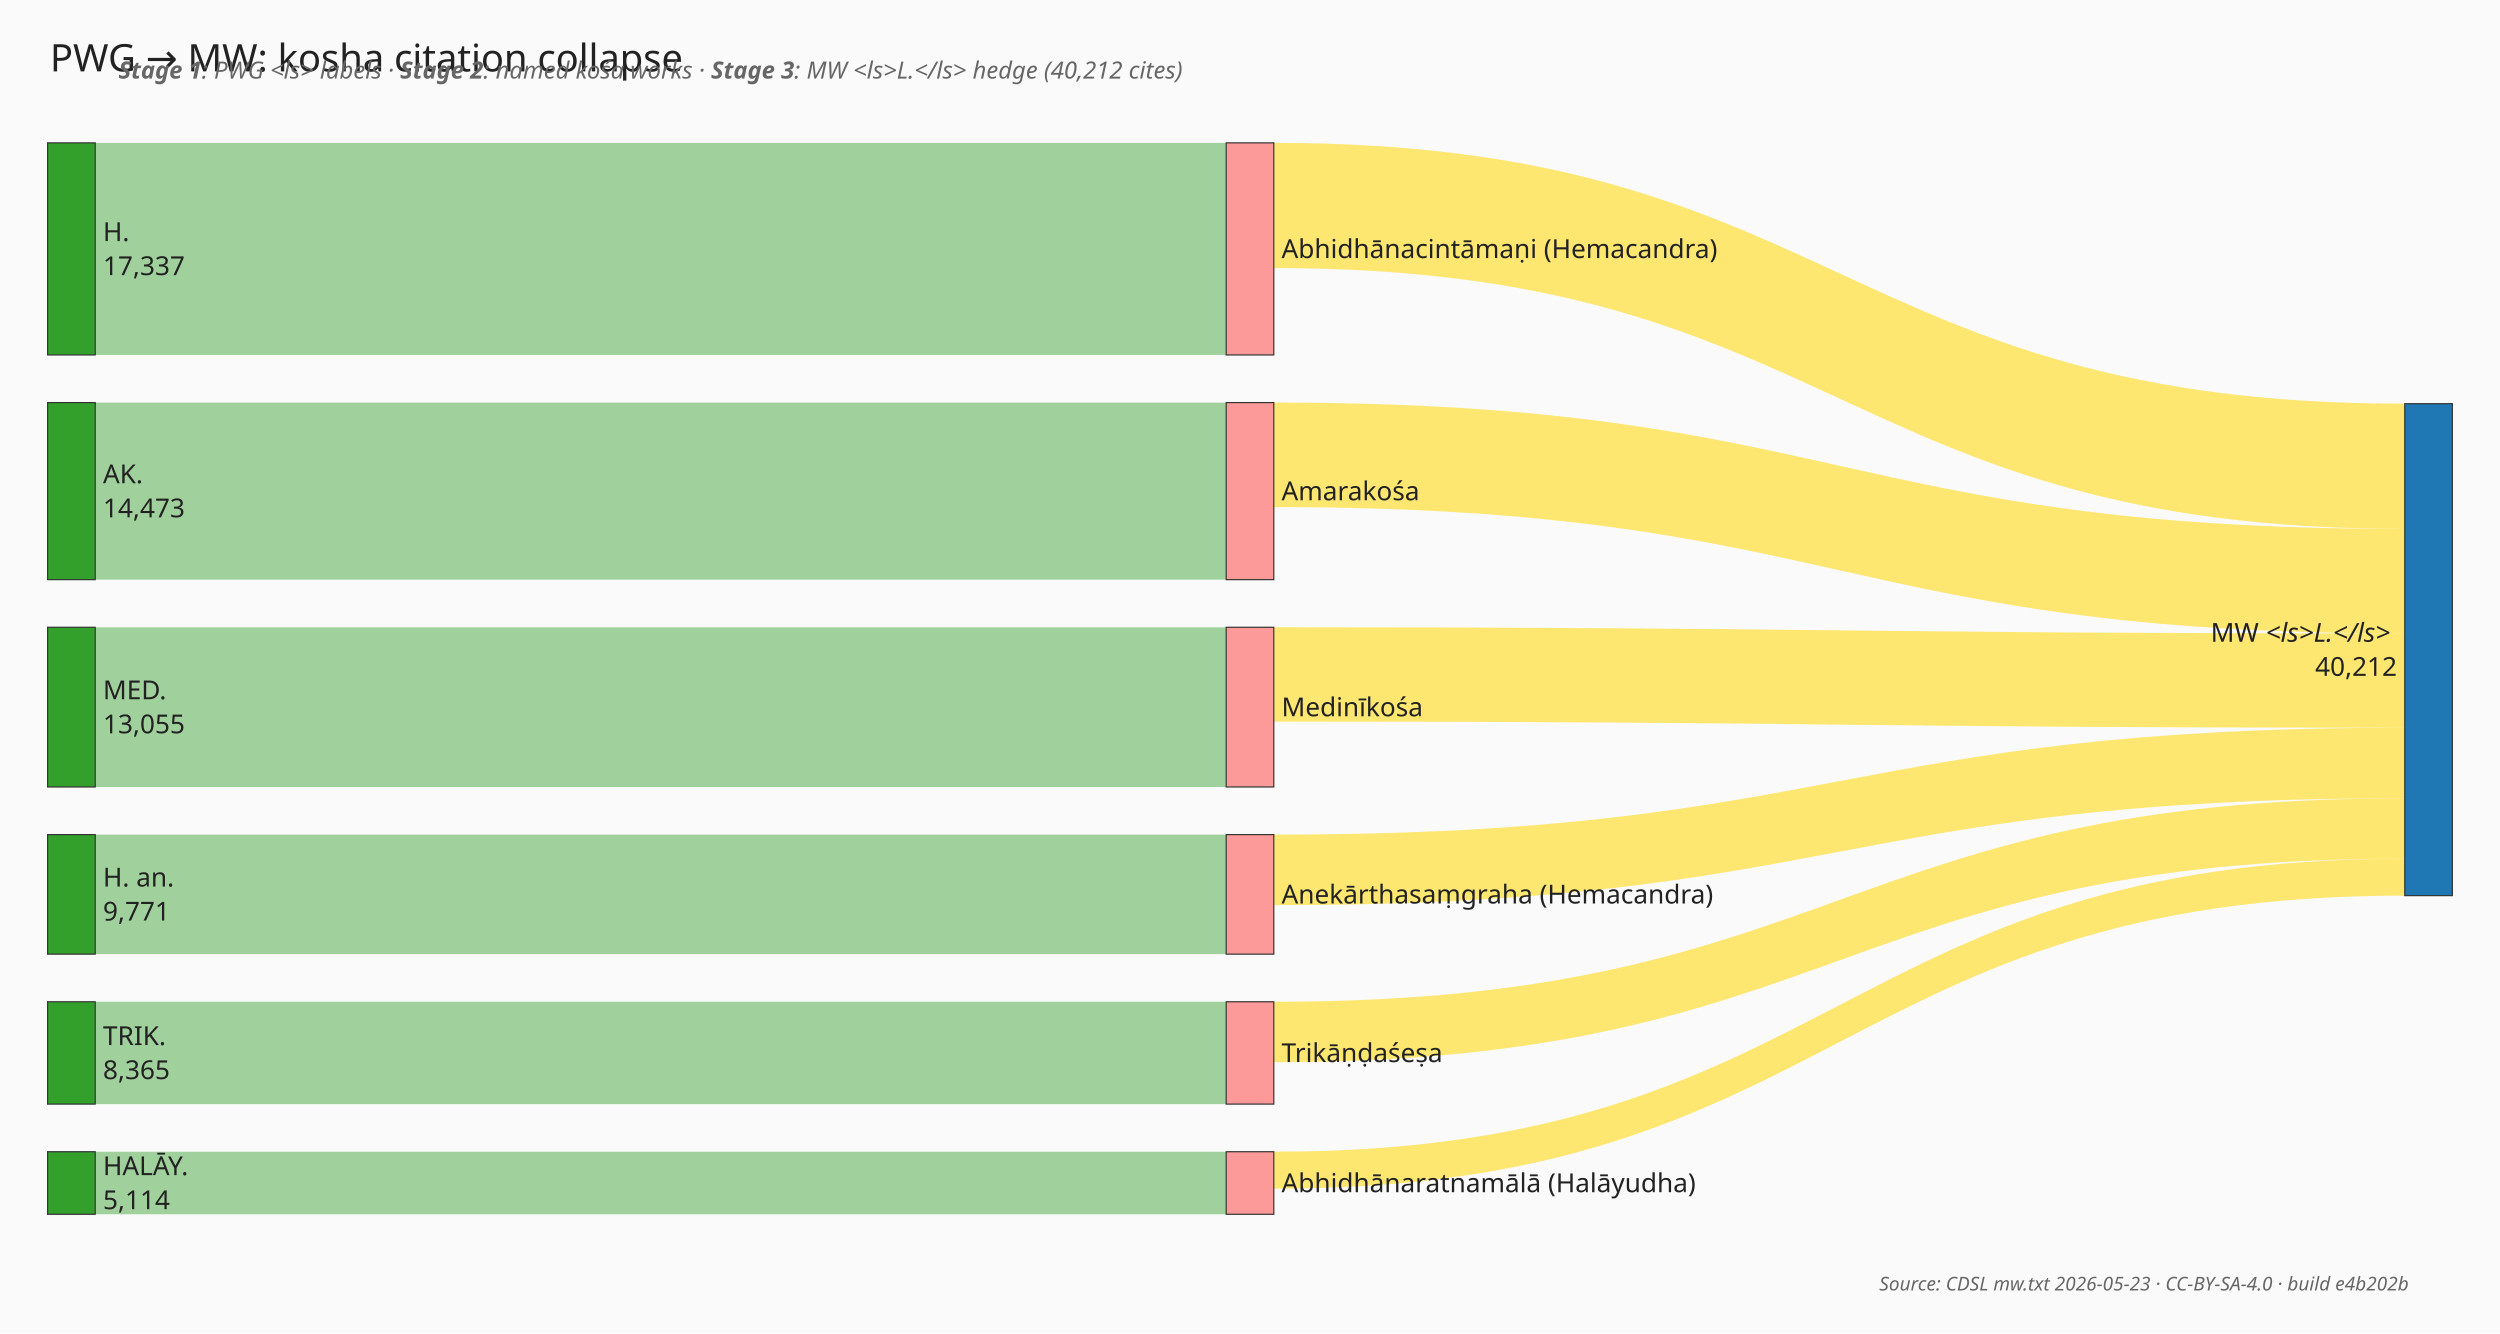
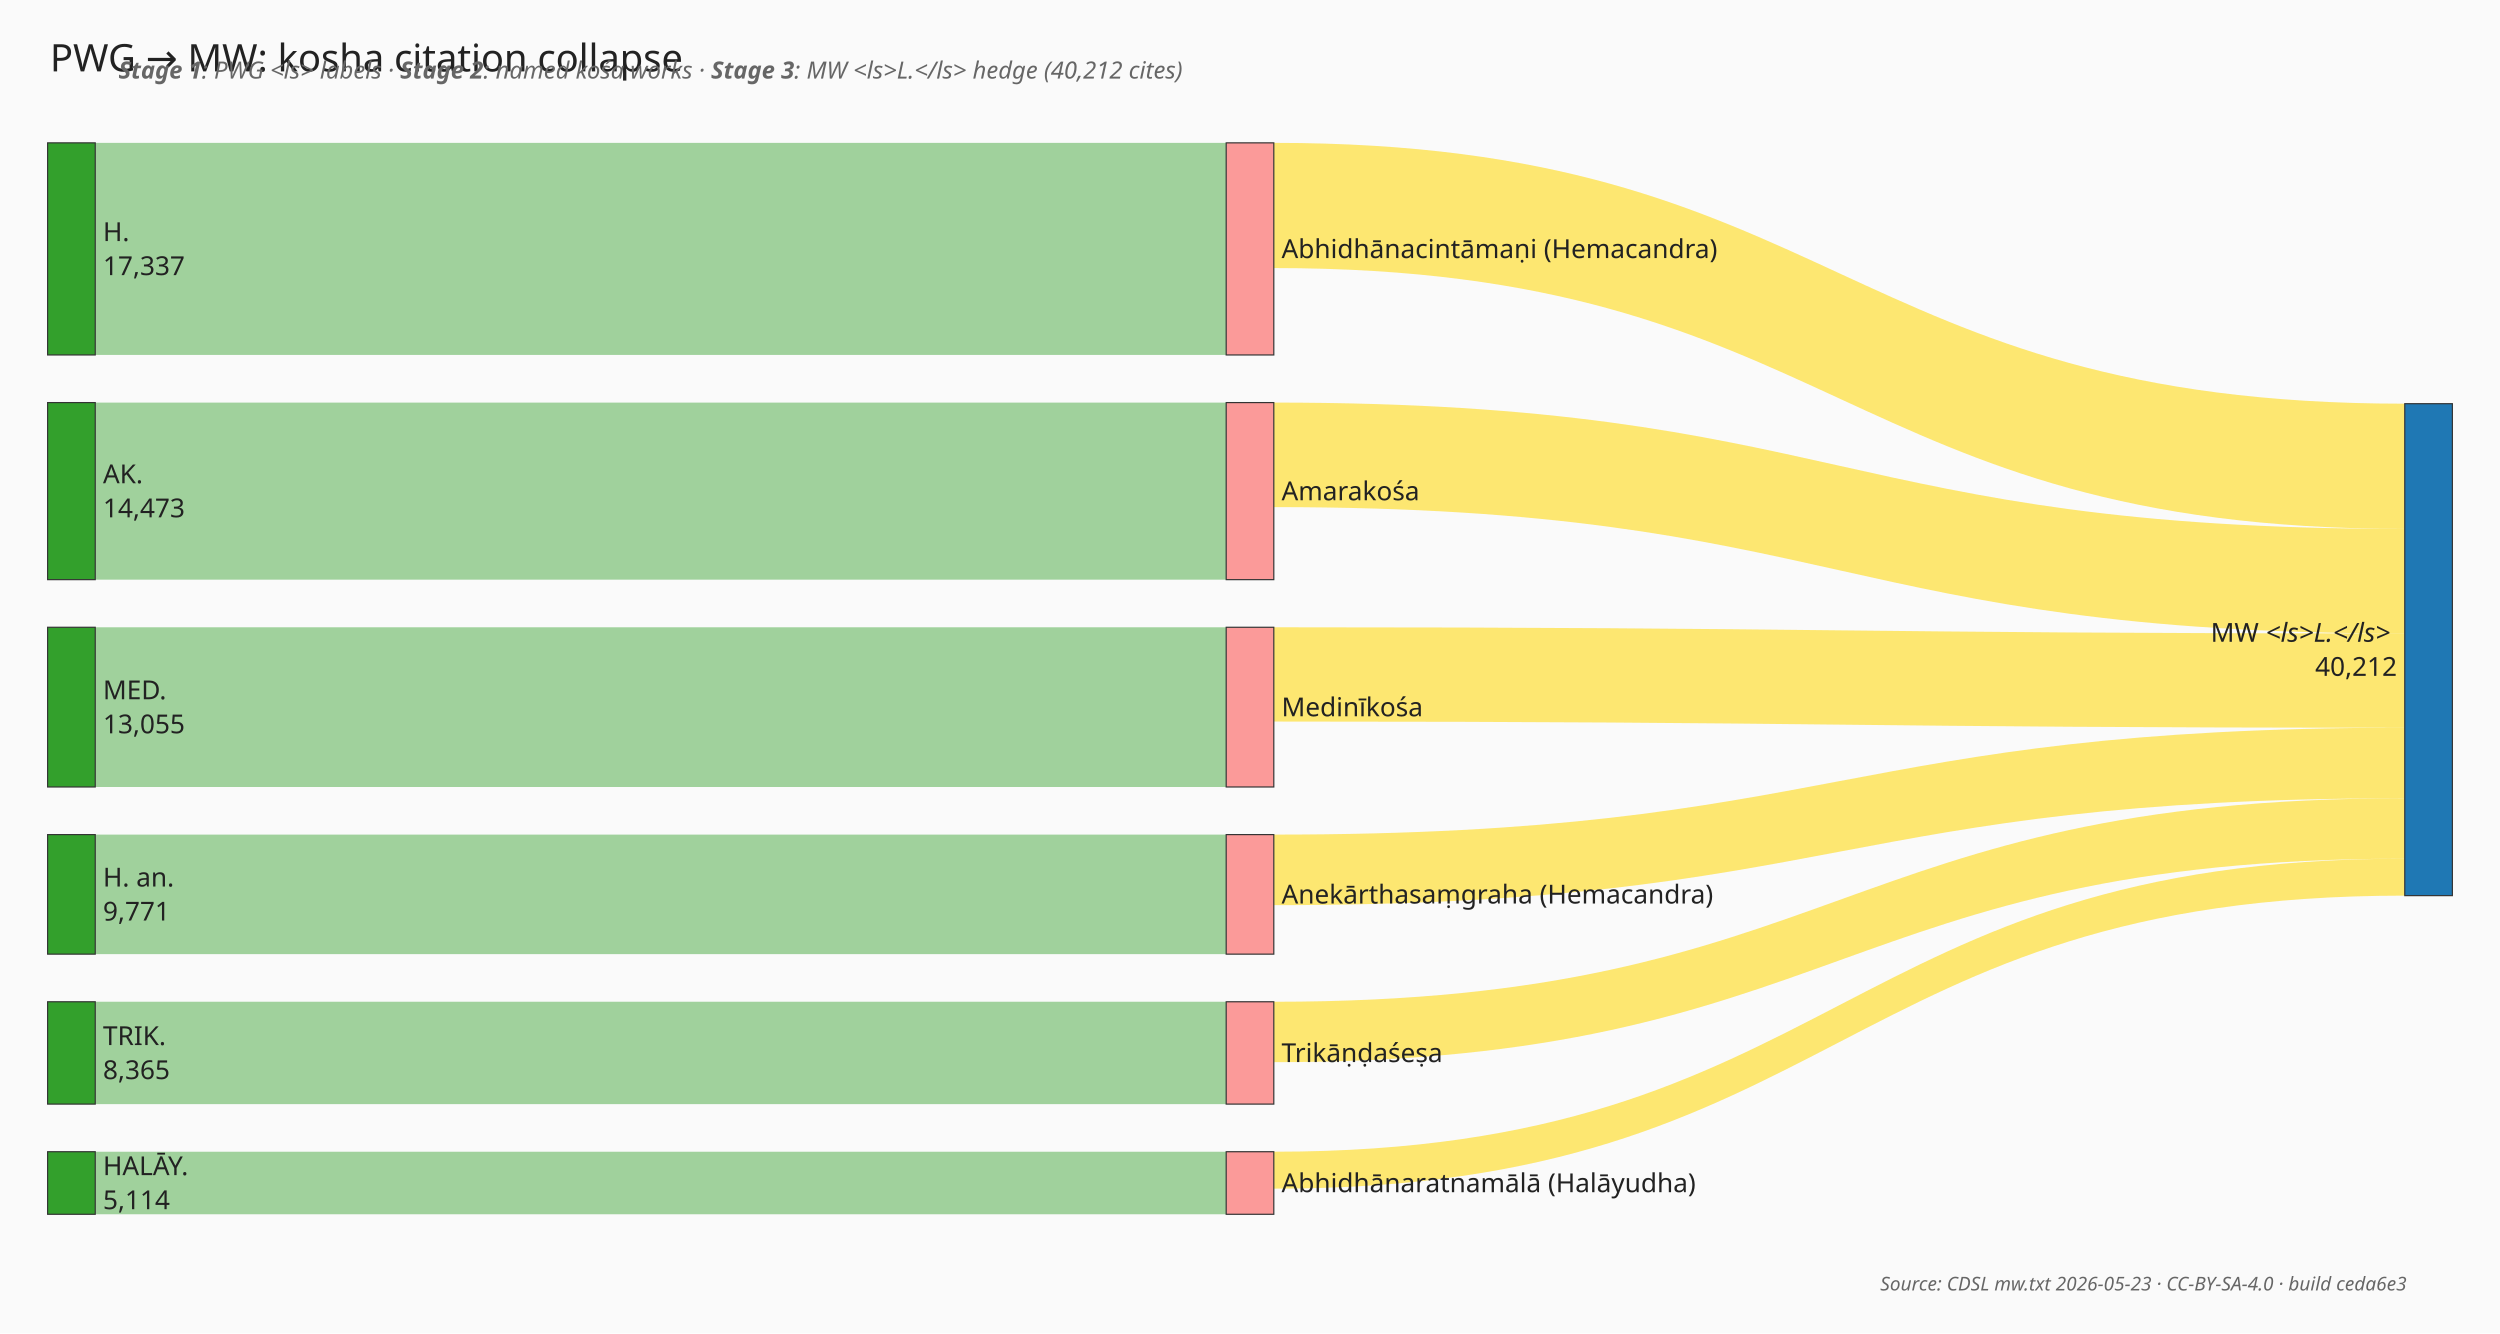
<svg xmlns="http://www.w3.org/2000/svg" class="main-svg" width="1050" height="560" style="" viewBox="0 0 1050 560">
  <rect x="0" y="0" width="1050" height="560" style="fill: rgb(250, 250, 250); fill-opacity: 1;" />
-   <defs id="defs-bea256">
+   <defs id="defs-e32b00">
    <g class="clips" />
    <g class="gradients" />
    <g class="patterns" />
  </defs>
  <g class="bglayer" />
  <g class="layer-below">
    <g class="imagelayer" />
    <g class="shapelayer" />
  </g>
  <g class="cartesianlayer" />
  <g class="polarlayer" />
  <g class="smithlayer" />
  <g class="ternarylayer" />
  <g class="geolayer" />
  <g class="funnelarealayer" />
  <g class="pielayer" />
  <g class="iciclelayer" />
  <g class="treemaplayer" />
  <g class="sunburstlayer" />
  <g class="glimages" />
  <g class="sankey" transform="translate(20,60)matrix(1 0 0 1 0 0)" style="box-sizing: content-box; position: absolute; left: 0px; shape-rendering: geometricprecision; pointer-events: none;">
    <g class="sankey-links" style="fill: none;">
      <path class="sankey-link" d="M20,4.263256414560601e-14C257.5,4.263256414560601e-14 257.5,-5.684341886080802e-14 495,-5.684341886080802e-14L495,89.084C257.5,89.084 257.5,89.084 20,89.084Z" style="stroke: rgb(68, 68, 68); stroke-opacity: 1; fill: rgb(51, 160, 44); fill-opacity: 0.45; stroke-width: 0; opacity: 1;" />
      <path class="sankey-link" d="M20,109.084C257.5,109.084 257.5,109.084 495,109.084L495,183.452C257.5,183.452 257.5,183.452 20,183.452Z" style="stroke: rgb(68, 68, 68); stroke-opacity: 1; fill: rgb(51, 160, 44); fill-opacity: 0.45; stroke-width: 0; opacity: 1;" />
      <path class="sankey-link" d="M20,203.452C257.5,203.452 257.5,203.452 495,203.452L495,270.533C257.5,270.533 257.5,270.533 20,270.533Z" style="stroke: rgb(68, 68, 68); stroke-opacity: 1; fill: rgb(51, 160, 44); fill-opacity: 0.45; stroke-width: 0; opacity: 1;" />
      <path class="sankey-link" d="M20,290.533C257.5,290.533 257.5,290.533 495,290.533L495,340.74C257.5,340.74 257.5,340.74 20,340.74Z" style="stroke: rgb(68, 68, 68); stroke-opacity: 1; fill: rgb(51, 160, 44); fill-opacity: 0.45; stroke-width: 0; opacity: 1;" />
      <path class="sankey-link" d="M20,360.74C257.5,360.74 257.5,360.74 495,360.74L495,403.722C257.5,403.722 257.5,403.722 20,403.722Z" style="stroke: rgb(68, 68, 68); stroke-opacity: 1; fill: rgb(51, 160, 44); fill-opacity: 0.45; stroke-width: 0; opacity: 1;" />
      <path class="sankey-link" d="M20,423.722C257.5,423.722 257.5,423.722 495,423.722L495,450C257.5,450 257.5,450 20,450Z" style="stroke: rgb(68, 68, 68); stroke-opacity: 1; fill: rgb(51, 160, 44); fill-opacity: 0.45; stroke-width: 0; opacity: 1;" />
      <path class="sankey-link" d="M515,-5.684341886080802e-14C752.5,-5.684341886080802e-14 752.5,109.55 990,109.55L990,162.136C752.5,162.136 752.5,52.586 515,52.586Z" style="stroke: rgb(68, 68, 68); stroke-opacity: 1; fill: rgb(255, 215, 0); fill-opacity: 0.55; stroke-width: 0; opacity: 1;" />
      <path class="sankey-link" d="M515,109.084C752.5,109.084 752.5,162.136 990,162.136L990,206.039C752.5,206.039 752.5,152.986 515,152.986Z" style="stroke: rgb(68, 68, 68); stroke-opacity: 1; fill: rgb(255, 215, 0); fill-opacity: 0.55; stroke-width: 0; opacity: 1;" />
      <path class="sankey-link" d="M515,203.452C752.5,203.452 752.5,206.039 990,206.039L990,245.64C752.5,245.64 752.5,243.053 515,243.053Z" style="stroke: rgb(68, 68, 68); stroke-opacity: 1; fill: rgb(255, 215, 0); fill-opacity: 0.55; stroke-width: 0; opacity: 1;" />
      <path class="sankey-link" d="M515,290.533C752.5,290.533 752.5,245.64 990,245.64L990,275.278C752.5,275.278 752.5,320.171 515,320.171Z" style="stroke: rgb(68, 68, 68); stroke-opacity: 1; fill: rgb(255, 215, 0); fill-opacity: 0.55; stroke-width: 0; opacity: 1;" />
      <path class="sankey-link" d="M515,360.74C752.5,360.74 752.5,275.278 990,275.278L990,300.651C752.5,300.651 752.5,386.113 515,386.113Z" style="stroke: rgb(68, 68, 68); stroke-opacity: 1; fill: rgb(255, 215, 0); fill-opacity: 0.55; stroke-width: 0; opacity: 1;" />
      <path class="sankey-link" d="M515,423.722C752.5,423.722 752.5,300.651 990,300.651L990,316.164C752.5,316.164 752.5,439.235 515,439.235Z" style="stroke: rgb(68, 68, 68); stroke-opacity: 1; fill: rgb(255, 215, 0); fill-opacity: 0.55; stroke-width: 0; opacity: 1;" />
    </g>
    <g class="sankey-node-set" style="cursor: move;">
      <g class="sankey-node" transform="translate(0.000,0.000)" style="opacity: 1;">
        <rect class="node-rect" width="20" height="89.084" style="stroke-width: 0.5; stroke: rgb(51, 51, 51); stroke-opacity: 1; fill: rgb(51, 160, 44); fill-opacity: 1;" />
        <text class="node-label" data-notex="1" x="0" y="0" text-anchor="start" transform="translate(23.25,41.24195)" style="cursor: default; font-family: 'Noto Sans', 'DejaVu Sans', sans-serif; font-size: 11px; fill: rgb(34, 34, 34); fill-opacity: 1; text-shadow: rgb(255, 255, 255) 1px 1px 1px, rgb(255, 255, 255) -1px -1px 1px, rgb(255, 255, 255) 1px -1px 1px, rgb(255, 255, 255) -1px 1px 1px; white-space: pre;">
          <tspan class="line" dy="0em" x="0" y="0">H.</tspan>
          <tspan class="line" dy="1.3em" x="0" y="0">17,337</tspan>
        </text>
      </g>
      <g class="sankey-node" transform="translate(0.000,109.084)" style="opacity: 1;">
        <rect class="node-rect" width="20" height="74.368" style="stroke-width: 0.5; stroke: rgb(51, 51, 51); stroke-opacity: 1; fill: rgb(51, 160, 44); fill-opacity: 1;" />
        <text class="node-label" data-notex="1" x="0" y="0" text-anchor="start" transform="translate(23.25,33.88381)" style="cursor: default; font-family: 'Noto Sans', 'DejaVu Sans', sans-serif; font-size: 11px; fill: rgb(34, 34, 34); fill-opacity: 1; text-shadow: rgb(255, 255, 255) 1px 1px 1px, rgb(255, 255, 255) -1px -1px 1px, rgb(255, 255, 255) 1px -1px 1px, rgb(255, 255, 255) -1px 1px 1px; white-space: pre;">
          <tspan class="line" dy="0em" x="0" y="0">AK.</tspan>
          <tspan class="line" dy="1.3em" x="0" y="0">14,473</tspan>
        </text>
      </g>
      <g class="sankey-node" transform="translate(0.000,203.452)" style="opacity: 1;">
        <rect class="node-rect" width="20" height="67.081" style="stroke-width: 0.5; stroke: rgb(51, 51, 51); stroke-opacity: 1; fill: rgb(51, 160, 44); fill-opacity: 1;" />
        <text class="node-label" data-notex="1" x="0" y="0" text-anchor="start" transform="translate(23.25,30.2407)" style="cursor: default; font-family: 'Noto Sans', 'DejaVu Sans', sans-serif; font-size: 11px; fill: rgb(34, 34, 34); fill-opacity: 1; text-shadow: rgb(255, 255, 255) 1px 1px 1px, rgb(255, 255, 255) -1px -1px 1px, rgb(255, 255, 255) 1px -1px 1px, rgb(255, 255, 255) -1px 1px 1px; white-space: pre;">
          <tspan class="line" dy="0em" x="0" y="0">MED.</tspan>
          <tspan class="line" dy="1.3em" x="0" y="0">13,055</tspan>
        </text>
      </g>
      <g class="sankey-node" transform="translate(0.000,290.533)" style="opacity: 1;">
        <rect class="node-rect" width="20" height="50.207" style="stroke-width: 0.5; stroke: rgb(51, 51, 51); stroke-opacity: 1; fill: rgb(51, 160, 44); fill-opacity: 1;" />
        <text class="node-label" data-notex="1" x="0" y="0" text-anchor="start" transform="translate(23.25,21.8035)" style="cursor: default; font-family: 'Noto Sans', 'DejaVu Sans', sans-serif; font-size: 11px; fill: rgb(34, 34, 34); fill-opacity: 1; text-shadow: rgb(255, 255, 255) 1px 1px 1px, rgb(255, 255, 255) -1px -1px 1px, rgb(255, 255, 255) 1px -1px 1px, rgb(255, 255, 255) -1px 1px 1px; white-space: pre;">
          <tspan class="line" dy="0em" x="0" y="0">H. an.</tspan>
          <tspan class="line" dy="1.3em" x="0" y="0">9,771</tspan>
        </text>
      </g>
      <g class="sankey-node" transform="translate(0.000,360.740)" style="opacity: 1;">
        <rect class="node-rect" width="20" height="42.982" style="stroke-width: 0.5; stroke: rgb(51, 51, 51); stroke-opacity: 1; fill: rgb(51, 160, 44); fill-opacity: 1;" />
        <text class="node-label" data-notex="1" x="0" y="0" text-anchor="start" transform="translate(23.25,18.19123)" style="cursor: default; font-family: 'Noto Sans', 'DejaVu Sans', sans-serif; font-size: 11px; fill: rgb(34, 34, 34); fill-opacity: 1; text-shadow: rgb(255, 255, 255) 1px 1px 1px, rgb(255, 255, 255) -1px -1px 1px, rgb(255, 255, 255) 1px -1px 1px, rgb(255, 255, 255) -1px 1px 1px; white-space: pre;">
          <tspan class="line" dy="0em" x="0" y="0">TRIK.</tspan>
          <tspan class="line" dy="1.3em" x="0" y="0">8,365</tspan>
        </text>
      </g>
      <g class="sankey-node" transform="translate(0.000,423.722)" style="opacity: 1;">
        <rect class="node-rect" width="20" height="26.278" style="stroke-width: 0.5; stroke: rgb(51, 51, 51); stroke-opacity: 1; fill: rgb(51, 160, 44); fill-opacity: 1;" />
        <text class="node-label" data-notex="1" x="0" y="0" text-anchor="start" transform="translate(23.25,9.838809)" style="cursor: default; font-family: 'Noto Sans', 'DejaVu Sans', sans-serif; font-size: 11px; fill: rgb(34, 34, 34); fill-opacity: 1; text-shadow: rgb(255, 255, 255) 1px 1px 1px, rgb(255, 255, 255) -1px -1px 1px, rgb(255, 255, 255) 1px -1px 1px, rgb(255, 255, 255) -1px 1px 1px; white-space: pre;">
          <tspan class="line" dy="0em" x="0" y="0">HALĀY.</tspan>
          <tspan class="line" dy="1.3em" x="0" y="0">5,114</tspan>
        </text>
      </g>
      <g class="sankey-node" transform="translate(495.000,-0.000)" style="opacity: 1;">
        <rect class="node-rect" width="20" height="89.084" style="stroke-width: 0.5; stroke: rgb(51, 51, 51); stroke-opacity: 1; fill: rgb(251, 154, 153); fill-opacity: 1;" />
        <text class="node-label" data-notex="1" x="0" y="0" text-anchor="start" transform="translate(23.25,48.39195)" style="cursor: default; font-family: 'Noto Sans', 'DejaVu Sans', sans-serif; font-size: 11px; fill: rgb(34, 34, 34); fill-opacity: 1; text-shadow: rgb(255, 255, 255) 1px 1px 1px, rgb(255, 255, 255) -1px -1px 1px, rgb(255, 255, 255) 1px -1px 1px, rgb(255, 255, 255) -1px 1px 1px; white-space: pre;">Abhidhānacintāmaṇi (Hemacandra)</text>
      </g>
      <g class="sankey-node" transform="translate(495.000,109.084)" style="opacity: 1;">
        <rect class="node-rect" width="20" height="74.368" style="stroke-width: 0.5; stroke: rgb(51, 51, 51); stroke-opacity: 1; fill: rgb(251, 154, 153); fill-opacity: 1;" />
        <text class="node-label" data-notex="1" x="0" y="0" text-anchor="start" transform="translate(23.25,41.03381)" style="cursor: default; font-family: 'Noto Sans', 'DejaVu Sans', sans-serif; font-size: 11px; fill: rgb(34, 34, 34); fill-opacity: 1; text-shadow: rgb(255, 255, 255) 1px 1px 1px, rgb(255, 255, 255) -1px -1px 1px, rgb(255, 255, 255) 1px -1px 1px, rgb(255, 255, 255) -1px 1px 1px; white-space: pre;">Amarakośa</text>
      </g>
      <g class="sankey-node" transform="translate(495.000,203.452)" style="opacity: 1;">
        <rect class="node-rect" width="20" height="67.081" style="stroke-width: 0.5; stroke: rgb(51, 51, 51); stroke-opacity: 1; fill: rgb(251, 154, 153); fill-opacity: 1;" />
        <text class="node-label" data-notex="1" x="0" y="0" text-anchor="start" transform="translate(23.25,37.3907)" style="cursor: default; font-family: 'Noto Sans', 'DejaVu Sans', sans-serif; font-size: 11px; fill: rgb(34, 34, 34); fill-opacity: 1; text-shadow: rgb(255, 255, 255) 1px 1px 1px, rgb(255, 255, 255) -1px -1px 1px, rgb(255, 255, 255) 1px -1px 1px, rgb(255, 255, 255) -1px 1px 1px; white-space: pre;">Medinīkośa</text>
      </g>
      <g class="sankey-node" transform="translate(495.000,290.533)" style="opacity: 1;">
        <rect class="node-rect" width="20" height="50.207" style="stroke-width: 0.5; stroke: rgb(51, 51, 51); stroke-opacity: 1; fill: rgb(251, 154, 153); fill-opacity: 1;" />
        <text class="node-label" data-notex="1" x="0" y="0" text-anchor="start" transform="translate(23.25,28.9535)" style="cursor: default; font-family: 'Noto Sans', 'DejaVu Sans', sans-serif; font-size: 11px; fill: rgb(34, 34, 34); fill-opacity: 1; text-shadow: rgb(255, 255, 255) 1px 1px 1px, rgb(255, 255, 255) -1px -1px 1px, rgb(255, 255, 255) 1px -1px 1px, rgb(255, 255, 255) -1px 1px 1px; white-space: pre;">Anekārthasaṃgraha (Hemacandra)</text>
      </g>
      <g class="sankey-node" transform="translate(495.000,360.740)" style="opacity: 1;">
        <rect class="node-rect" width="20" height="42.982" style="stroke-width: 0.5; stroke: rgb(51, 51, 51); stroke-opacity: 1; fill: rgb(251, 154, 153); fill-opacity: 1;" />
        <text class="node-label" data-notex="1" x="0" y="0" text-anchor="start" transform="translate(23.25,25.34123)" style="cursor: default; font-family: 'Noto Sans', 'DejaVu Sans', sans-serif; font-size: 11px; fill: rgb(34, 34, 34); fill-opacity: 1; text-shadow: rgb(255, 255, 255) 1px 1px 1px, rgb(255, 255, 255) -1px -1px 1px, rgb(255, 255, 255) 1px -1px 1px, rgb(255, 255, 255) -1px 1px 1px; white-space: pre;">Trikāṇḍaśeṣa</text>
      </g>
      <g class="sankey-node" transform="translate(495.000,423.722)" style="opacity: 1;">
        <rect class="node-rect" width="20" height="26.278" style="stroke-width: 0.5; stroke: rgb(51, 51, 51); stroke-opacity: 1; fill: rgb(251, 154, 153); fill-opacity: 1;" />
        <text class="node-label" data-notex="1" x="0" y="0" text-anchor="start" transform="translate(23.25,16.98881)" style="cursor: default; font-family: 'Noto Sans', 'DejaVu Sans', sans-serif; font-size: 11px; fill: rgb(34, 34, 34); fill-opacity: 1; text-shadow: rgb(255, 255, 255) 1px 1px 1px, rgb(255, 255, 255) -1px -1px 1px, rgb(255, 255, 255) 1px -1px 1px, rgb(255, 255, 255) -1px 1px 1px; white-space: pre;">Abhidhānaratnamālā (Halāyudha)</text>
      </g>
      <g class="sankey-node" transform="translate(990.000,109.550)" style="opacity: 1;">
        <rect class="node-rect" width="20" height="206.614" style="stroke-width: 0.5; stroke: rgb(51, 51, 51); stroke-opacity: 1; fill: rgb(31, 120, 180); fill-opacity: 1;" />
        <text class="node-label" data-notex="1" x="0" y="0" text-anchor="end" transform="translate(-3.25,100.0069)" style="cursor: default; font-family: 'Noto Sans', 'DejaVu Sans', sans-serif; font-size: 11px; fill: rgb(34, 34, 34); fill-opacity: 1; text-shadow: rgb(255, 255, 255) 1px 1px 1px, rgb(255, 255, 255) -1px -1px 1px, rgb(255, 255, 255) 1px -1px 1px, rgb(255, 255, 255) -1px 1px 1px; white-space: pre;">
          <tspan class="line" dy="0em" x="0" y="0">MW <tspan style="font-style:italic">&lt;ls&gt;L.&lt;/ls&gt;</tspan>
          </tspan>
          <tspan class="line" dy="1.3em" x="0" y="0">40,212</tspan>
        </text>
      </g>
    </g>
  </g>
-   <defs id="topdefs-bea256">
+   <defs id="topdefs-e32b00">
    <g class="clips" />
  </defs>
  <g class="layer-above">
    <g class="imagelayer" />
    <g class="shapelayer" />
  </g>
  <g class="infolayer">
    <g class="g-gtitle">
      <text class="gtitle" x="21" y="30" text-anchor="start" dy="0em" style="opacity: 1; font-family: 'Noto Sans', 'DejaVu Sans', sans-serif; font-size: 16px; fill: rgb(34, 34, 34); fill-opacity: 1; white-space: pre;">PWG → MW: kosha citation collapse</text>
    </g>
    <g class="first-render" />
    <g class="annotation" data-index="0" style="opacity: 1;">
      <g class="annotation-text-g" transform="rotate(0,273.7,30)">
        <g class="cursor-pointer" transform="translate(40,22)">
          <rect class="bg" x="0.5" y="0.5" width="466" height="14" style="stroke-width: 1px; stroke: rgb(0, 0, 0); stroke-opacity: 0; fill: rgb(0, 0, 0); fill-opacity: 0;" />
          <text class="annotation-text" text-anchor="middle" x="233.227" y="11" style="font-family: 'Noto Sans', 'DejaVu Sans', sans-serif; font-size: 10px; fill: rgb(102, 102, 102); fill-opacity: 1; font-style: italic; white-space: pre;">
            <tspan style="font-weight:bold">Stage 1</tspan>: PWG &lt;ls&gt; labels · <tspan style="font-weight:bold">Stage 2</tspan>: named kośa works · <tspan style="font-weight:bold">Stage 3</tspan>: MW &lt;ls&gt;L.&lt;/ls&gt; hedge (40,212 cites)</text>
        </g>
      </g>
    </g>
    <g class="annotation" data-index="1" style="opacity: 1;">
      <g class="annotation-text-g" transform="rotate(0,900.4,539)">
        <g class="cursor-pointer" transform="translate(781,533)">
          <rect class="bg" x="0.5" y="0.5" width="238" height="12" style="stroke-width: 1px; stroke: rgb(0, 0, 0); stroke-opacity: 0; fill: rgb(0, 0, 0); fill-opacity: 0;" />
-           <text class="annotation-text" text-anchor="middle" x="119.469" y="9" style="font-family: 'Noto Sans', 'DejaVu Sans', sans-serif; font-size: 8px; fill: rgb(102, 102, 102); fill-opacity: 1; font-style: italic; white-space: pre;">Source: CDSL mw.txt 2026-05-23 · CC-BY-SA-4.0 · build e4b202b</text>
+           <text class="annotation-text" text-anchor="middle" x="119.242" y="9" style="font-family: 'Noto Sans', 'DejaVu Sans', sans-serif; font-size: 8px; fill: rgb(102, 102, 102); fill-opacity: 1; font-style: italic; white-space: pre;">Source: CDSL mw.txt 2026-05-23 · CC-BY-SA-4.0 · build ceda6e3</text>
        </g>
      </g>
    </g>
  </g>
</svg>
